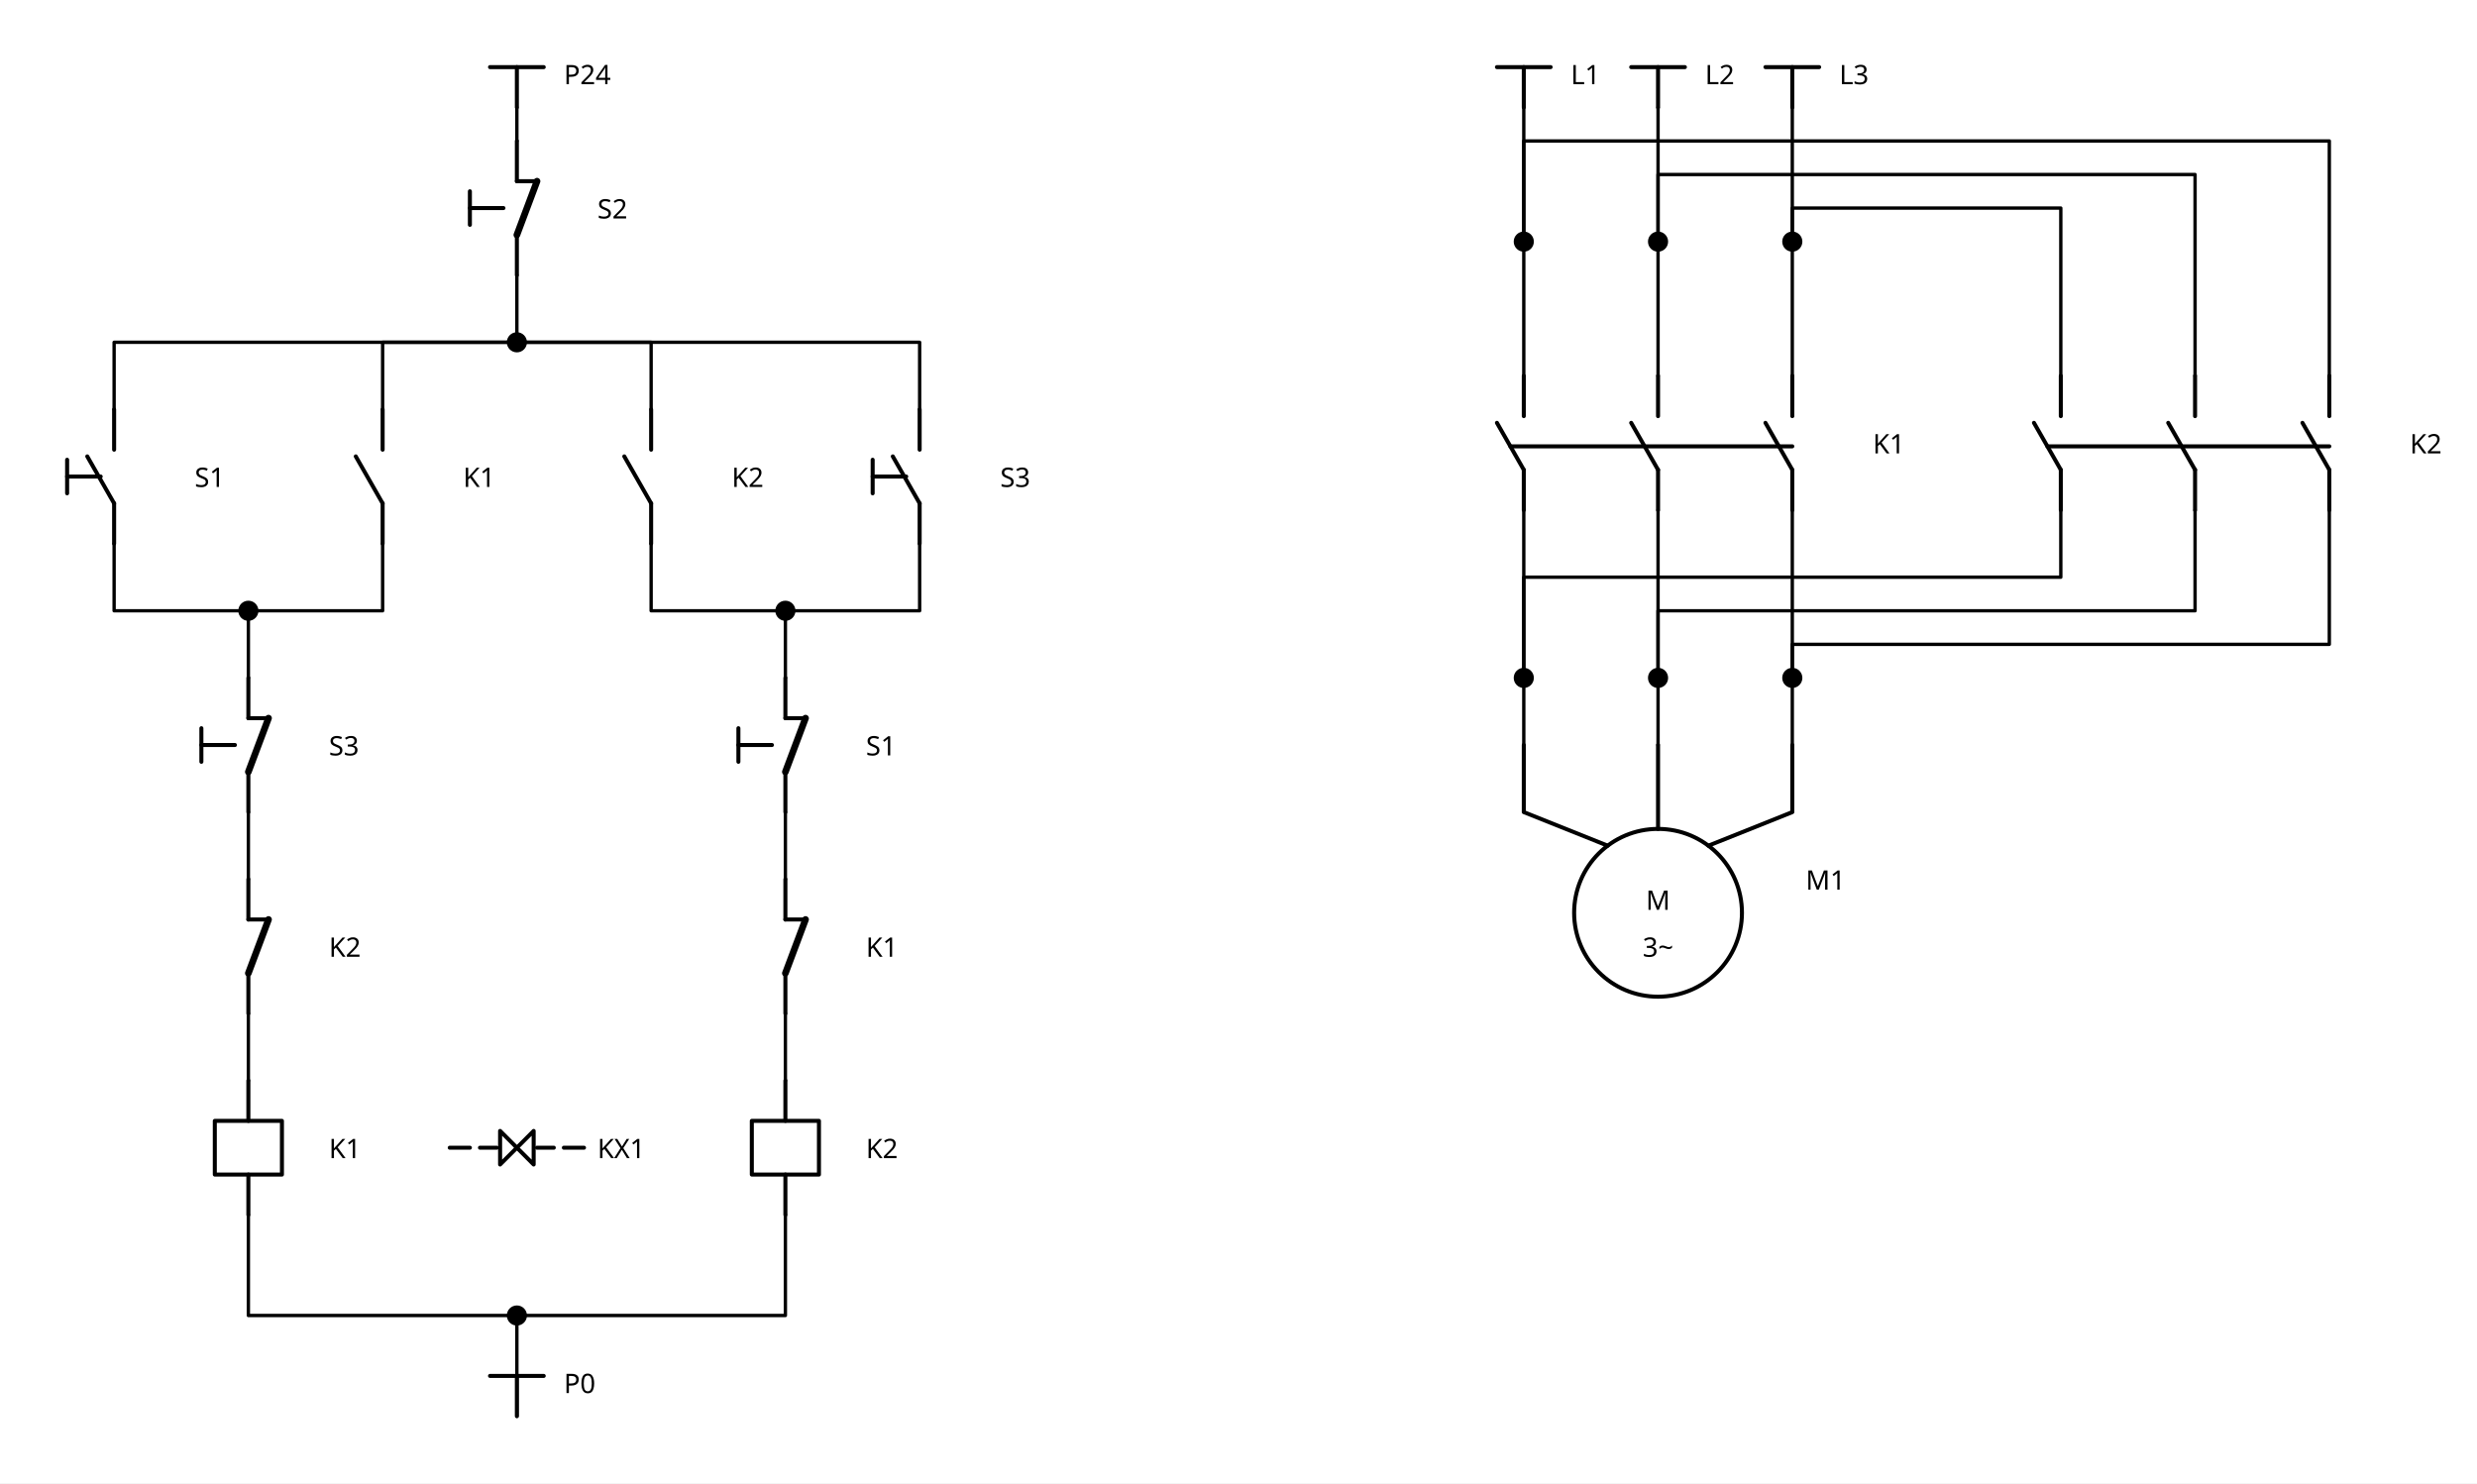
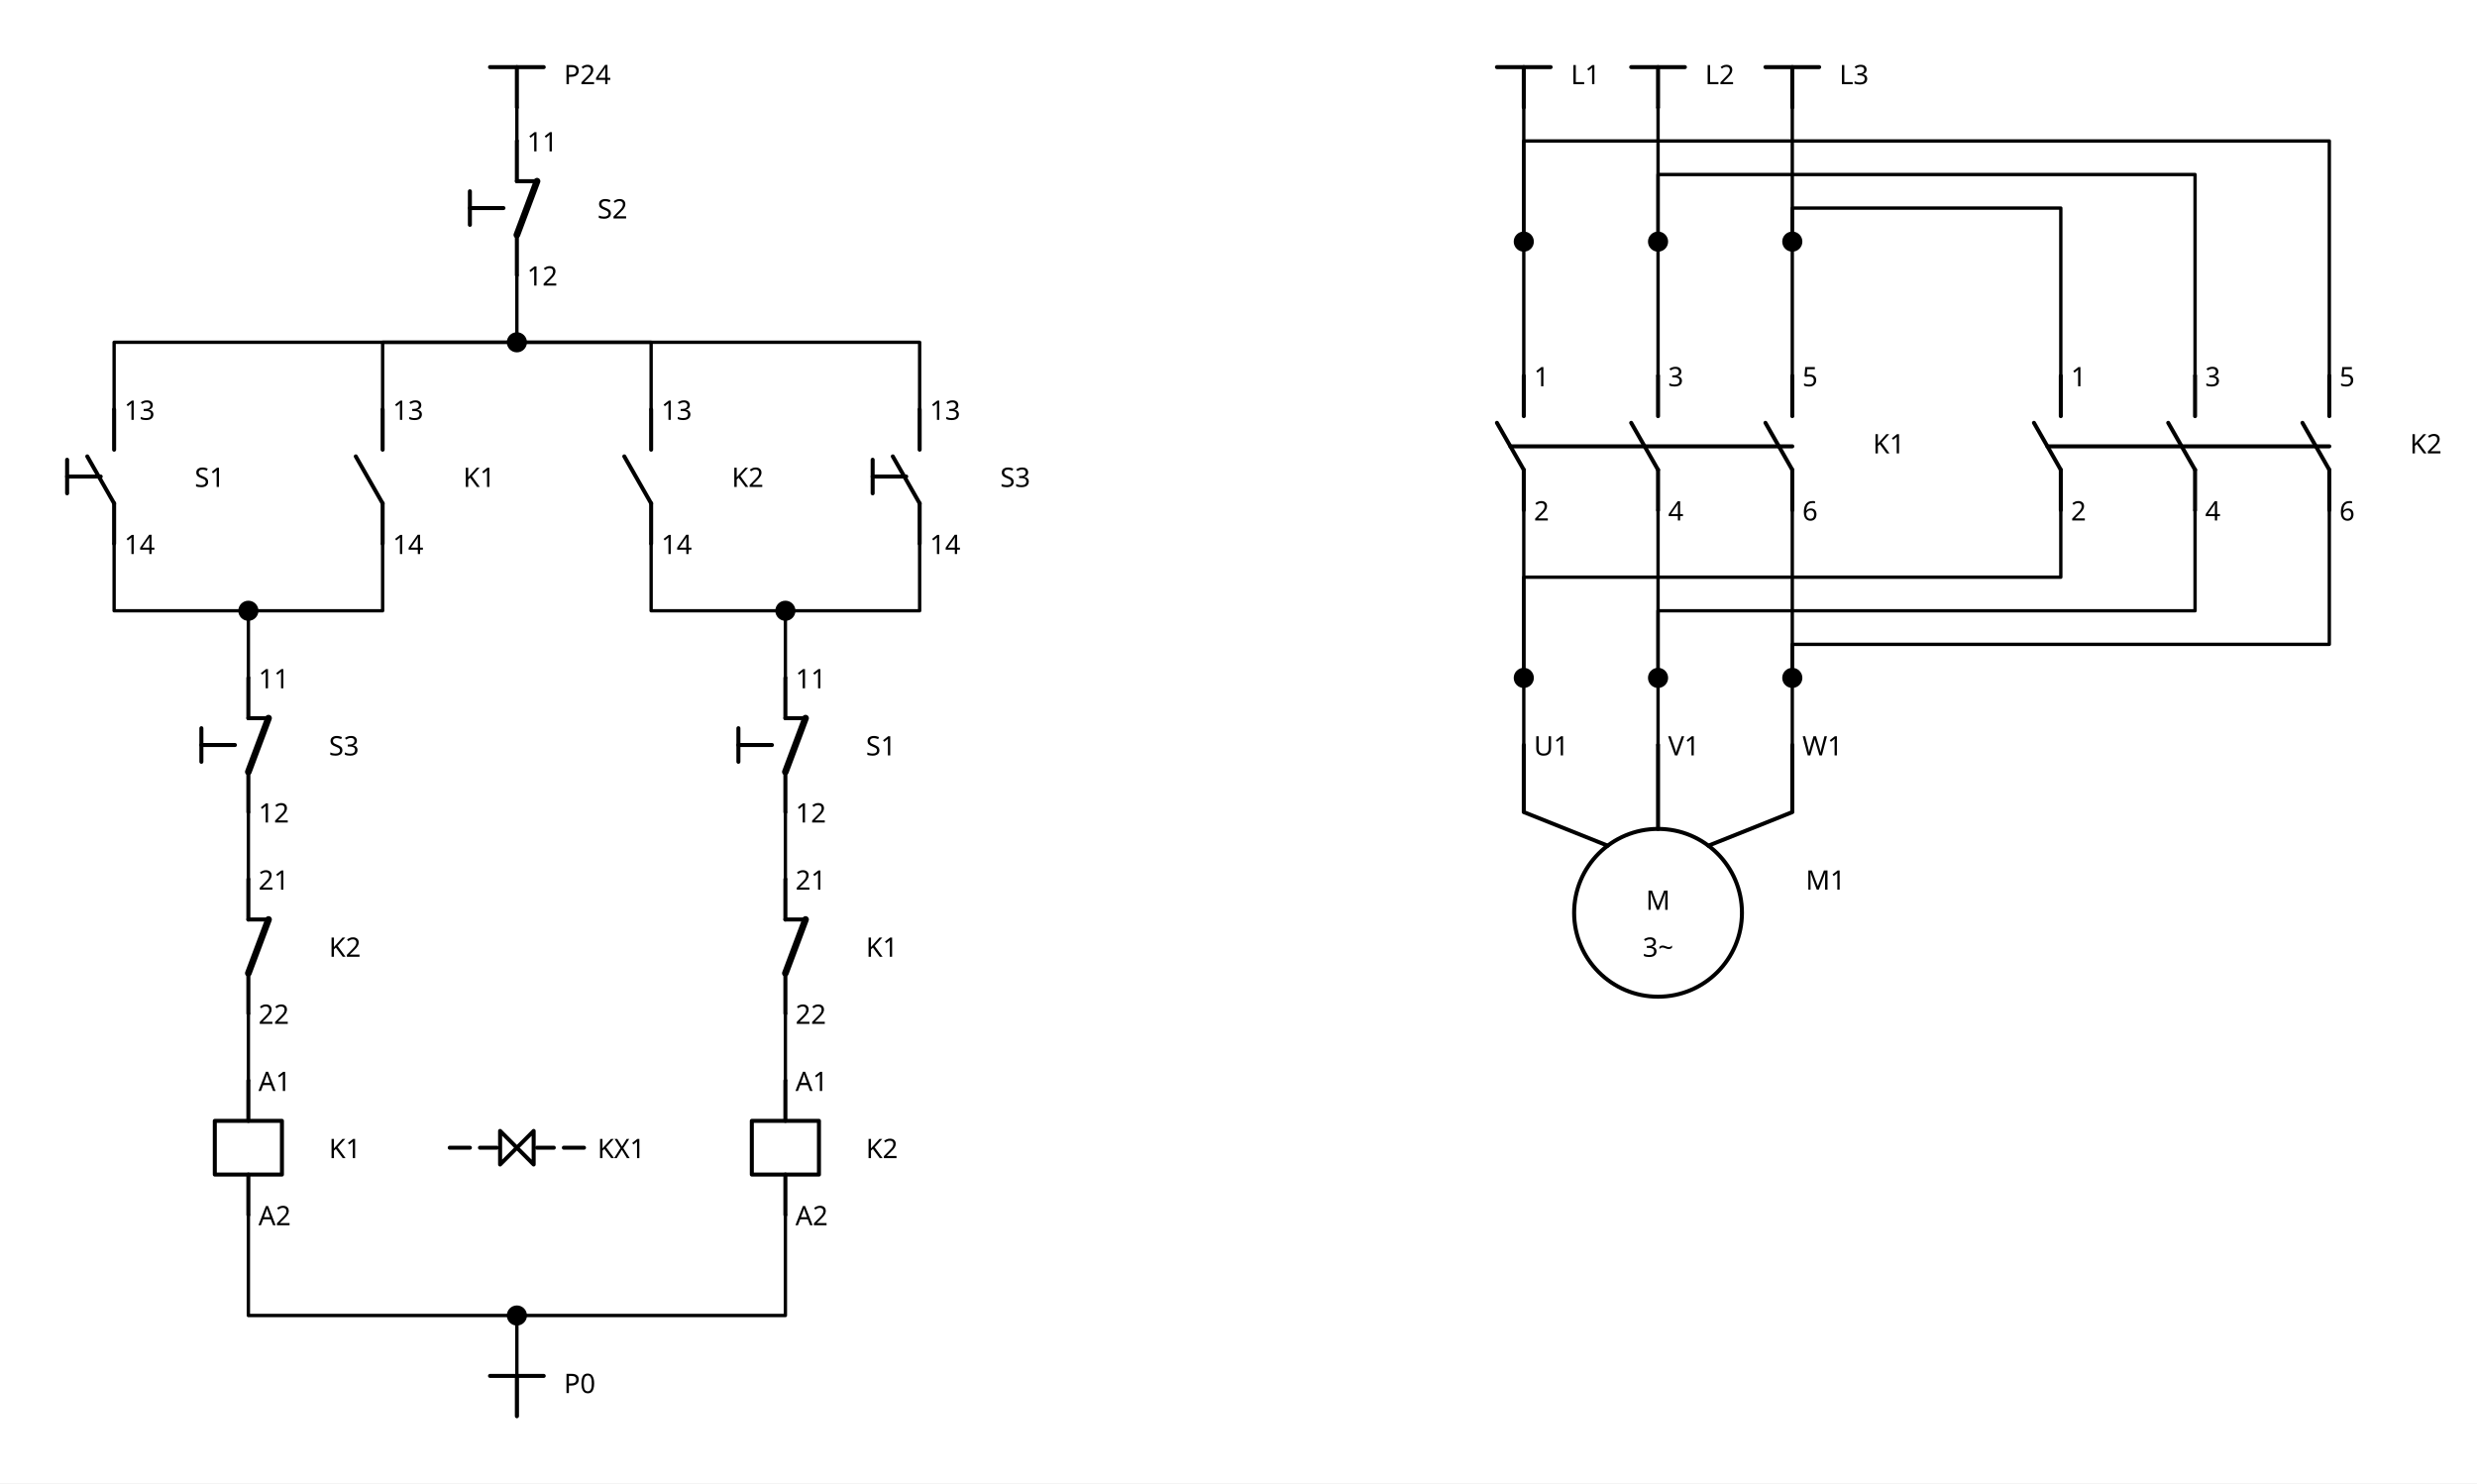
<svg xmlns="http://www.w3.org/2000/svg" version="1.1" viewBox="-154 -32 738 442" width="738" height="442" stroke-linecap="round" stroke-linejoin="round">
  <rect x="-154" y="-32" width="738" height="442" fill="#ffffff" />
  <polyline points="0,0 0,10" fill="none" stroke="#000000" stroke-width="1" />
  <polyline points="0,50 0,70" fill="none" stroke="#000000" stroke-width="1" />
  <polyline points="0,70 -120,70 -120,90" fill="none" stroke="#000000" stroke-width="1" />
  <polyline points="0,70 -40,70 -40,90" fill="none" stroke="#000000" stroke-width="1" />
  <polyline points="-120,130 -120,150 -80,150" fill="none" stroke="#000000" stroke-width="1" />
  <polyline points="-40,130 -40,150 -80,150" fill="none" stroke="#000000" stroke-width="1" />
  <polyline points="-80,150 -80,170" fill="none" stroke="#000000" stroke-width="1" />
  <polyline points="-80,210 -80,230" fill="none" stroke="#000000" stroke-width="1" />
  <polyline points="-80,270 -80,290" fill="none" stroke="#000000" stroke-width="1" />
  <polyline points="-80,330 -80,360 0,360" fill="none" stroke="#000000" stroke-width="1" />
  <polyline points="0,70 120,70 120,90" fill="none" stroke="#000000" stroke-width="1" />
  <polyline points="0,70 40,70 40,90" fill="none" stroke="#000000" stroke-width="1" />
  <polyline points="120,130 120,150 80,150" fill="none" stroke="#000000" stroke-width="1" />
  <polyline points="40,130 40,150 80,150" fill="none" stroke="#000000" stroke-width="1" />
  <polyline points="80,150 80,170" fill="none" stroke="#000000" stroke-width="1" />
  <polyline points="80,210 80,230" fill="none" stroke="#000000" stroke-width="1" />
  <polyline points="80,270 80,290" fill="none" stroke="#000000" stroke-width="1" />
  <polyline points="80,330 80,360 0,360" fill="none" stroke="#000000" stroke-width="1" />
  <polyline points="0,360 0,390" fill="none" stroke="#000000" stroke-width="1" />
  <polyline points="300,0 300,40" fill="none" stroke="#000000" stroke-width="1" />
  <polyline points="340,0 340,40" fill="none" stroke="#000000" stroke-width="1" />
  <polyline points="380,0 380,40" fill="none" stroke="#000000" stroke-width="1" />
  <polyline points="300,170 300,190" fill="none" stroke="#000000" stroke-width="1" />
  <polyline points="340,170 340,190" fill="none" stroke="#000000" stroke-width="1" />
  <polyline points="380,170 380,190" fill="none" stroke="#000000" stroke-width="1" />
  <polyline points="300,40 300,80" fill="none" stroke="#000000" stroke-width="1" />
  <polyline points="300,120 300,170" fill="none" stroke="#000000" stroke-width="1" />
  <polyline points="380,40 380,30 460,30 460,80" fill="none" stroke="#000000" stroke-width="1" />
  <polyline points="460,120 460,140 300,140 300,170" fill="none" stroke="#000000" stroke-width="1" />
  <polyline points="340,40 340,80" fill="none" stroke="#000000" stroke-width="1" />
  <polyline points="340,120 340,170" fill="none" stroke="#000000" stroke-width="1" />
  <polyline points="340,40 340,20 500,20 500,80" fill="none" stroke="#000000" stroke-width="1" />
  <polyline points="500,120 500,150 340,150 340,170" fill="none" stroke="#000000" stroke-width="1" />
  <polyline points="380,40 380,80" fill="none" stroke="#000000" stroke-width="1" />
  <polyline points="380,120 380,170" fill="none" stroke="#000000" stroke-width="1" />
  <polyline points="300,40 300,10 540,10 540,80" fill="none" stroke="#000000" stroke-width="1" />
  <polyline points="540,120 540,160 380,160 380,170" fill="none" stroke="#000000" stroke-width="1" />
  <circle cx="0" cy="70" r="3" fill="#000000" />
  <circle cx="-80" cy="150" r="3" fill="#000000" />
  <circle cx="80" cy="150" r="3" fill="#000000" />
  <circle cx="0" cy="360" r="3" fill="#000000" />
  <circle cx="300" cy="40" r="3" fill="#000000" />
  <circle cx="340" cy="40" r="3" fill="#000000" />
  <circle cx="380" cy="40" r="3" fill="#000000" />
  <circle cx="300" cy="170" r="3" fill="#000000" />
  <circle cx="340" cy="170" r="3" fill="#000000" />
  <circle cx="380" cy="170" r="3" fill="#000000" />
  <line x1="-8" y1="-12" x2="8" y2="-12" fill="none" stroke="#000000" stroke-width="1.2" />
  <line x1="0" y1="-12" x2="0" y2="0" fill="none" stroke="#000000" stroke-width="1.2" />
  <line x1="-8" y1="378" x2="8" y2="378" fill="none" stroke="#000000" stroke-width="1.2" />
  <line x1="0" y1="378" x2="0" y2="390" fill="none" stroke="#000000" stroke-width="1.2" />
  <line x1="292" y1="-12" x2="308" y2="-12" fill="none" stroke="#000000" stroke-width="1.2" />
  <line x1="300" y1="-12" x2="300" y2="0" fill="none" stroke="#000000" stroke-width="1.2" />
  <line x1="332" y1="-12" x2="348" y2="-12" fill="none" stroke="#000000" stroke-width="1.2" />
  <line x1="340" y1="-12" x2="340" y2="0" fill="none" stroke="#000000" stroke-width="1.2" />
  <line x1="372" y1="-12" x2="388" y2="-12" fill="none" stroke="#000000" stroke-width="1.2" />
  <line x1="380" y1="-12" x2="380" y2="0" fill="none" stroke="#000000" stroke-width="1.2" />
  <line x1="0" y1="10" x2="0" y2="22" fill="none" stroke="#000000" stroke-width="1.2" />
  <line x1="0" y1="38" x2="0" y2="50" fill="none" stroke="#000000" stroke-width="1.2" />
  <line x1="0" y1="22" x2="6" y2="22" fill="none" stroke="#000000" stroke-width="1.2" />
  <line x1="0" y1="38" x2="6" y2="22" fill="none" stroke="#000000" stroke-width="2" />
  <line x1="-4" y1="30" x2="-14" y2="30" fill="none" stroke="#000000" stroke-width="1.2" />
  <line x1="-14" y1="25" x2="-14" y2="35" fill="none" stroke="#000000" stroke-width="1.2" />
  <line x1="-120" y1="90" x2="-120" y2="102" fill="none" stroke="#000000" stroke-width="1.2" />
  <line x1="-120" y1="118" x2="-120" y2="130" fill="none" stroke="#000000" stroke-width="1.2" />
  <line x1="-120" y1="118" x2="-128" y2="104" fill="none" stroke="#000000" stroke-width="1.2" />
  <line x1="-124" y1="110" x2="-134" y2="110" fill="none" stroke="#000000" stroke-width="1.2" />
  <line x1="-134" y1="105" x2="-134" y2="115" fill="none" stroke="#000000" stroke-width="1.2" />
  <line x1="80" y1="170" x2="80" y2="182" fill="none" stroke="#000000" stroke-width="1.2" />
  <line x1="80" y1="198" x2="80" y2="210" fill="none" stroke="#000000" stroke-width="1.2" />
  <line x1="80" y1="182" x2="86" y2="182" fill="none" stroke="#000000" stroke-width="1.2" />
  <line x1="80" y1="198" x2="86" y2="182" fill="none" stroke="#000000" stroke-width="2" />
  <line x1="76" y1="190" x2="66" y2="190" fill="none" stroke="#000000" stroke-width="1.2" />
  <line x1="66" y1="185" x2="66" y2="195" fill="none" stroke="#000000" stroke-width="1.2" />
  <line x1="120" y1="90" x2="120" y2="102" fill="none" stroke="#000000" stroke-width="1.2" />
  <line x1="120" y1="118" x2="120" y2="130" fill="none" stroke="#000000" stroke-width="1.2" />
  <line x1="120" y1="118" x2="112" y2="104" fill="none" stroke="#000000" stroke-width="1.2" />
  <line x1="116" y1="110" x2="106" y2="110" fill="none" stroke="#000000" stroke-width="1.2" />
  <line x1="106" y1="105" x2="106" y2="115" fill="none" stroke="#000000" stroke-width="1.2" />
  <line x1="-80" y1="170" x2="-80" y2="182" fill="none" stroke="#000000" stroke-width="1.2" />
  <line x1="-80" y1="198" x2="-80" y2="210" fill="none" stroke="#000000" stroke-width="1.2" />
  <line x1="-80" y1="182" x2="-74" y2="182" fill="none" stroke="#000000" stroke-width="1.2" />
  <line x1="-80" y1="198" x2="-74" y2="182" fill="none" stroke="#000000" stroke-width="2" />
  <line x1="-84" y1="190" x2="-94" y2="190" fill="none" stroke="#000000" stroke-width="1.2" />
  <line x1="-94" y1="185" x2="-94" y2="195" fill="none" stroke="#000000" stroke-width="1.2" />
  <line x1="-80" y1="290" x2="-80" y2="302" fill="none" stroke="#000000" stroke-width="1.2" />
  <line x1="-80" y1="318" x2="-80" y2="330" fill="none" stroke="#000000" stroke-width="1.2" />
  <rect x="-90" y="302" width="20" height="16" fill="none" stroke="#000000" stroke-width="1.2" />
  <line x1="300" y1="80" x2="300" y2="92" fill="none" stroke="#000000" stroke-width="1.2" />
  <line x1="300" y1="108" x2="300" y2="120" fill="none" stroke="#000000" stroke-width="1.2" />
  <line x1="300" y1="108" x2="292" y2="94" fill="none" stroke="#000000" stroke-width="1.2" />
  <line x1="340" y1="80" x2="340" y2="92" fill="none" stroke="#000000" stroke-width="1.2" />
  <line x1="340" y1="108" x2="340" y2="120" fill="none" stroke="#000000" stroke-width="1.2" />
  <line x1="340" y1="108" x2="332" y2="94" fill="none" stroke="#000000" stroke-width="1.2" />
  <line x1="380" y1="80" x2="380" y2="92" fill="none" stroke="#000000" stroke-width="1.2" />
  <line x1="380" y1="108" x2="380" y2="120" fill="none" stroke="#000000" stroke-width="1.2" />
  <line x1="380" y1="108" x2="372" y2="94" fill="none" stroke="#000000" stroke-width="1.2" />
  <line x1="296" y1="101" x2="380" y2="101" fill="none" stroke="#000000" stroke-width="1.2" />
  <line x1="-40" y1="90" x2="-40" y2="102" fill="none" stroke="#000000" stroke-width="1.2" />
  <line x1="-40" y1="118" x2="-40" y2="130" fill="none" stroke="#000000" stroke-width="1.2" />
  <line x1="-40" y1="118" x2="-48" y2="104" fill="none" stroke="#000000" stroke-width="1.2" />
  <line x1="80" y1="230" x2="80" y2="242" fill="none" stroke="#000000" stroke-width="1.2" />
  <line x1="80" y1="258" x2="80" y2="270" fill="none" stroke="#000000" stroke-width="1.2" />
  <line x1="80" y1="242" x2="86" y2="242" fill="none" stroke="#000000" stroke-width="1.2" />
  <line x1="80" y1="258" x2="86" y2="242" fill="none" stroke="#000000" stroke-width="2" />
  <line x1="80" y1="290" x2="80" y2="302" fill="none" stroke="#000000" stroke-width="1.2" />
  <line x1="80" y1="318" x2="80" y2="330" fill="none" stroke="#000000" stroke-width="1.2" />
  <rect x="70" y="302" width="20" height="16" fill="none" stroke="#000000" stroke-width="1.2" />
  <line x1="460" y1="80" x2="460" y2="92" fill="none" stroke="#000000" stroke-width="1.2" />
  <line x1="460" y1="108" x2="460" y2="120" fill="none" stroke="#000000" stroke-width="1.2" />
  <line x1="460" y1="108" x2="452" y2="94" fill="none" stroke="#000000" stroke-width="1.2" />
  <line x1="500" y1="80" x2="500" y2="92" fill="none" stroke="#000000" stroke-width="1.2" />
  <line x1="500" y1="108" x2="500" y2="120" fill="none" stroke="#000000" stroke-width="1.2" />
  <line x1="500" y1="108" x2="492" y2="94" fill="none" stroke="#000000" stroke-width="1.2" />
  <line x1="540" y1="80" x2="540" y2="92" fill="none" stroke="#000000" stroke-width="1.2" />
  <line x1="540" y1="108" x2="540" y2="120" fill="none" stroke="#000000" stroke-width="1.2" />
  <line x1="540" y1="108" x2="532" y2="94" fill="none" stroke="#000000" stroke-width="1.2" />
  <line x1="456" y1="101" x2="540" y2="101" fill="none" stroke="#000000" stroke-width="1.2" />
  <line x1="40" y1="90" x2="40" y2="102" fill="none" stroke="#000000" stroke-width="1.2" />
  <line x1="40" y1="118" x2="40" y2="130" fill="none" stroke="#000000" stroke-width="1.2" />
  <line x1="40" y1="118" x2="32" y2="104" fill="none" stroke="#000000" stroke-width="1.2" />
  <line x1="-80" y1="230" x2="-80" y2="242" fill="none" stroke="#000000" stroke-width="1.2" />
  <line x1="-80" y1="258" x2="-80" y2="270" fill="none" stroke="#000000" stroke-width="1.2" />
  <line x1="-80" y1="242" x2="-74" y2="242" fill="none" stroke="#000000" stroke-width="1.2" />
  <line x1="-80" y1="258" x2="-74" y2="242" fill="none" stroke="#000000" stroke-width="2" />
  <polyline points="300,190 300,210 325,220" fill="none" stroke="#000000" stroke-width="1.2" />
  <line x1="340" y1="190" x2="340" y2="215" fill="none" stroke="#000000" stroke-width="1.2" />
  <polyline points="380,190 380,210 355,220" fill="none" stroke="#000000" stroke-width="1.2" />
  <circle cx="340" cy="240" r="25" fill="none" stroke="#000000" stroke-width="1.2" />
  <text x="340" y="236" text-anchor="middle" dominant-baseline="central" font-family="sans-serif" font-size="8" fill="#000000">M</text>
  <text x="340" y="250" text-anchor="middle" dominant-baseline="central" font-family="sans-serif" font-size="8" fill="#000000">3~</text>
  <line x1="-20" y1="310" x2="-14" y2="310" fill="none" stroke="#000000" stroke-width="1.2" />
  <line x1="-11" y1="310" x2="-6" y2="310" fill="none" stroke="#000000" stroke-width="1.2" />
  <line x1="6" y1="310" x2="11" y2="310" fill="none" stroke="#000000" stroke-width="1.2" />
  <line x1="14" y1="310" x2="20" y2="310" fill="none" stroke="#000000" stroke-width="1.2" />
  <polyline points="-5,305 0,310 -5,315 -5,305" fill="none" stroke="#000000" stroke-width="1.2" />
  <polyline points="5,305 0,310 5,315 5,305" fill="none" stroke="#000000" stroke-width="1.2" />
  <text x="14" y="-10" text-anchor="start" dominant-baseline="central" font-family="sans-serif" font-size="8" fill="#000000">P24</text>
  <text x="14" y="380" text-anchor="start" dominant-baseline="central" font-family="sans-serif" font-size="8" fill="#000000">P0</text>
  <text x="314" y="-10" text-anchor="start" dominant-baseline="central" font-family="sans-serif" font-size="8" fill="#000000">L1</text>
  <text x="354" y="-10" text-anchor="start" dominant-baseline="central" font-family="sans-serif" font-size="8" fill="#000000">L2</text>
  <text x="394" y="-10" text-anchor="start" dominant-baseline="central" font-family="sans-serif" font-size="8" fill="#000000">L3</text>
  <text x="24" y="30" text-anchor="start" dominant-baseline="central" font-family="sans-serif" font-size="8" fill="#000000">S2</text>
+   <text x="3" y="10" text-anchor="start" dominant-baseline="central" font-family="sans-serif" font-size="8" fill="#000000">11</text>
+   <text x="3" y="50" text-anchor="start" dominant-baseline="central" font-family="sans-serif" font-size="8" fill="#000000">12</text>
  <text x="-96" y="110" text-anchor="start" dominant-baseline="central" font-family="sans-serif" font-size="8" fill="#000000">S1</text>
+   <text x="-117" y="90" text-anchor="start" dominant-baseline="central" font-family="sans-serif" font-size="8" fill="#000000">13</text>
+   <text x="-117" y="130" text-anchor="start" dominant-baseline="central" font-family="sans-serif" font-size="8" fill="#000000">14</text>
  <text x="104" y="190" text-anchor="start" dominant-baseline="central" font-family="sans-serif" font-size="8" fill="#000000">S1</text>
+   <text x="83" y="170" text-anchor="start" dominant-baseline="central" font-family="sans-serif" font-size="8" fill="#000000">11</text>
+   <text x="83" y="210" text-anchor="start" dominant-baseline="central" font-family="sans-serif" font-size="8" fill="#000000">12</text>
  <text x="144" y="110" text-anchor="start" dominant-baseline="central" font-family="sans-serif" font-size="8" fill="#000000">S3</text>
+   <text x="123" y="90" text-anchor="start" dominant-baseline="central" font-family="sans-serif" font-size="8" fill="#000000">13</text>
+   <text x="123" y="130" text-anchor="start" dominant-baseline="central" font-family="sans-serif" font-size="8" fill="#000000">14</text>
  <text x="-56" y="190" text-anchor="start" dominant-baseline="central" font-family="sans-serif" font-size="8" fill="#000000">S3</text>
+   <text x="-77" y="170" text-anchor="start" dominant-baseline="central" font-family="sans-serif" font-size="8" fill="#000000">11</text>
+   <text x="-77" y="210" text-anchor="start" dominant-baseline="central" font-family="sans-serif" font-size="8" fill="#000000">12</text>
  <text x="-56" y="310" text-anchor="start" dominant-baseline="central" font-family="sans-serif" font-size="8" fill="#000000">K1</text>
+   <text x="-77" y="290" text-anchor="start" dominant-baseline="central" font-family="sans-serif" font-size="8" fill="#000000">A1</text>
+   <text x="-77" y="330" text-anchor="start" dominant-baseline="central" font-family="sans-serif" font-size="8" fill="#000000">A2</text>
  <text x="404" y="100" text-anchor="start" dominant-baseline="central" font-family="sans-serif" font-size="8" fill="#000000">K1</text>
+   <text x="303" y="80" text-anchor="start" dominant-baseline="central" font-family="sans-serif" font-size="8" fill="#000000">1</text>
+   <text x="303" y="120" text-anchor="start" dominant-baseline="central" font-family="sans-serif" font-size="8" fill="#000000">2</text>
+   <text x="343" y="80" text-anchor="start" dominant-baseline="central" font-family="sans-serif" font-size="8" fill="#000000">3</text>
+   <text x="343" y="120" text-anchor="start" dominant-baseline="central" font-family="sans-serif" font-size="8" fill="#000000">4</text>
+   <text x="383" y="80" text-anchor="start" dominant-baseline="central" font-family="sans-serif" font-size="8" fill="#000000">5</text>
+   <text x="383" y="120" text-anchor="start" dominant-baseline="central" font-family="sans-serif" font-size="8" fill="#000000">6</text>
  <text x="-16" y="110" text-anchor="start" dominant-baseline="central" font-family="sans-serif" font-size="8" fill="#000000">K1</text>
+   <text x="-37" y="90" text-anchor="start" dominant-baseline="central" font-family="sans-serif" font-size="8" fill="#000000">13</text>
+   <text x="-37" y="130" text-anchor="start" dominant-baseline="central" font-family="sans-serif" font-size="8" fill="#000000">14</text>
  <text x="104" y="250" text-anchor="start" dominant-baseline="central" font-family="sans-serif" font-size="8" fill="#000000">K1</text>
+   <text x="83" y="230" text-anchor="start" dominant-baseline="central" font-family="sans-serif" font-size="8" fill="#000000">21</text>
+   <text x="83" y="270" text-anchor="start" dominant-baseline="central" font-family="sans-serif" font-size="8" fill="#000000">22</text>
  <text x="104" y="310" text-anchor="start" dominant-baseline="central" font-family="sans-serif" font-size="8" fill="#000000">K2</text>
+   <text x="83" y="290" text-anchor="start" dominant-baseline="central" font-family="sans-serif" font-size="8" fill="#000000">A1</text>
+   <text x="83" y="330" text-anchor="start" dominant-baseline="central" font-family="sans-serif" font-size="8" fill="#000000">A2</text>
  <text x="564" y="100" text-anchor="start" dominant-baseline="central" font-family="sans-serif" font-size="8" fill="#000000">K2</text>
+   <text x="463" y="80" text-anchor="start" dominant-baseline="central" font-family="sans-serif" font-size="8" fill="#000000">1</text>
+   <text x="463" y="120" text-anchor="start" dominant-baseline="central" font-family="sans-serif" font-size="8" fill="#000000">2</text>
+   <text x="503" y="80" text-anchor="start" dominant-baseline="central" font-family="sans-serif" font-size="8" fill="#000000">3</text>
+   <text x="503" y="120" text-anchor="start" dominant-baseline="central" font-family="sans-serif" font-size="8" fill="#000000">4</text>
+   <text x="543" y="80" text-anchor="start" dominant-baseline="central" font-family="sans-serif" font-size="8" fill="#000000">5</text>
+   <text x="543" y="120" text-anchor="start" dominant-baseline="central" font-family="sans-serif" font-size="8" fill="#000000">6</text>
  <text x="64" y="110" text-anchor="start" dominant-baseline="central" font-family="sans-serif" font-size="8" fill="#000000">K2</text>
+   <text x="43" y="90" text-anchor="start" dominant-baseline="central" font-family="sans-serif" font-size="8" fill="#000000">13</text>
+   <text x="43" y="130" text-anchor="start" dominant-baseline="central" font-family="sans-serif" font-size="8" fill="#000000">14</text>
  <text x="-56" y="250" text-anchor="start" dominant-baseline="central" font-family="sans-serif" font-size="8" fill="#000000">K2</text>
+   <text x="-77" y="230" text-anchor="start" dominant-baseline="central" font-family="sans-serif" font-size="8" fill="#000000">21</text>
+   <text x="-77" y="270" text-anchor="start" dominant-baseline="central" font-family="sans-serif" font-size="8" fill="#000000">22</text>
  <text x="384" y="230" text-anchor="start" dominant-baseline="central" font-family="sans-serif" font-size="8" fill="#000000">M1</text>
+   <text x="303" y="190" text-anchor="start" dominant-baseline="central" font-family="sans-serif" font-size="8" fill="#000000">U1</text>
+   <text x="343" y="190" text-anchor="start" dominant-baseline="central" font-family="sans-serif" font-size="8" fill="#000000">V1</text>
+   <text x="383" y="190" text-anchor="start" dominant-baseline="central" font-family="sans-serif" font-size="8" fill="#000000">W1</text>
  <text x="24" y="310" text-anchor="start" dominant-baseline="central" font-family="sans-serif" font-size="8" fill="#000000">KX1</text>
</svg>
